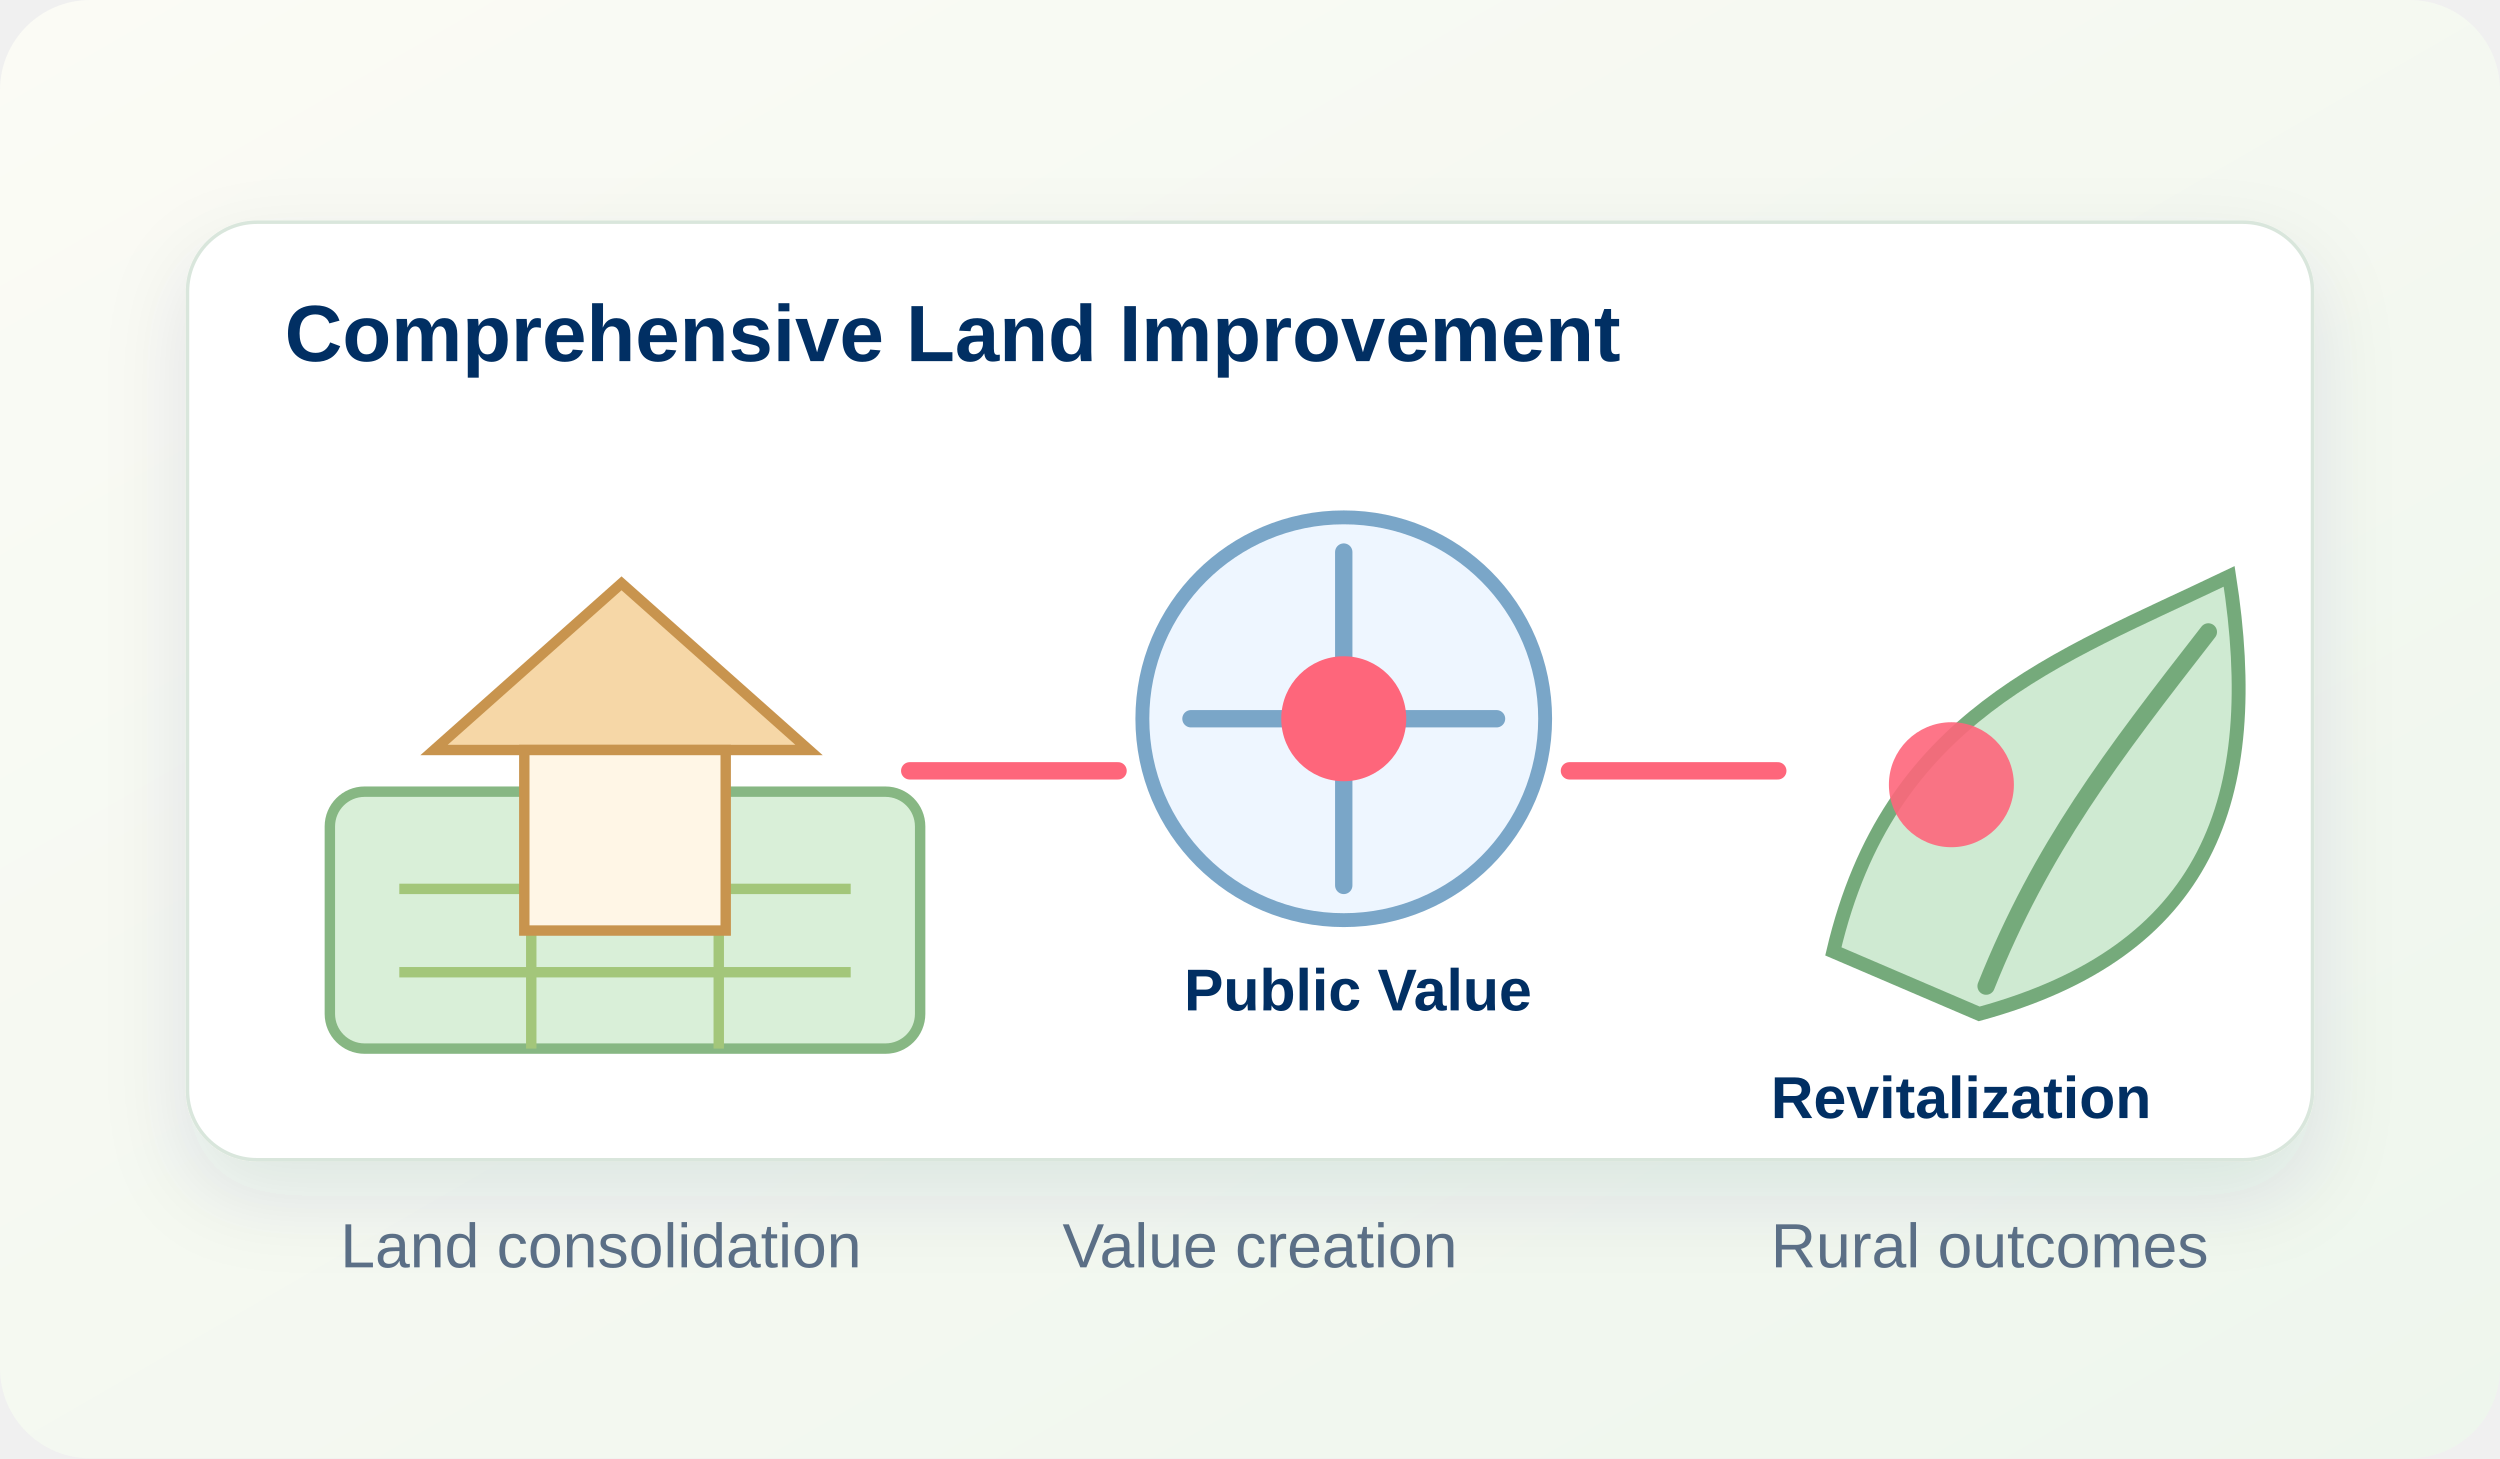
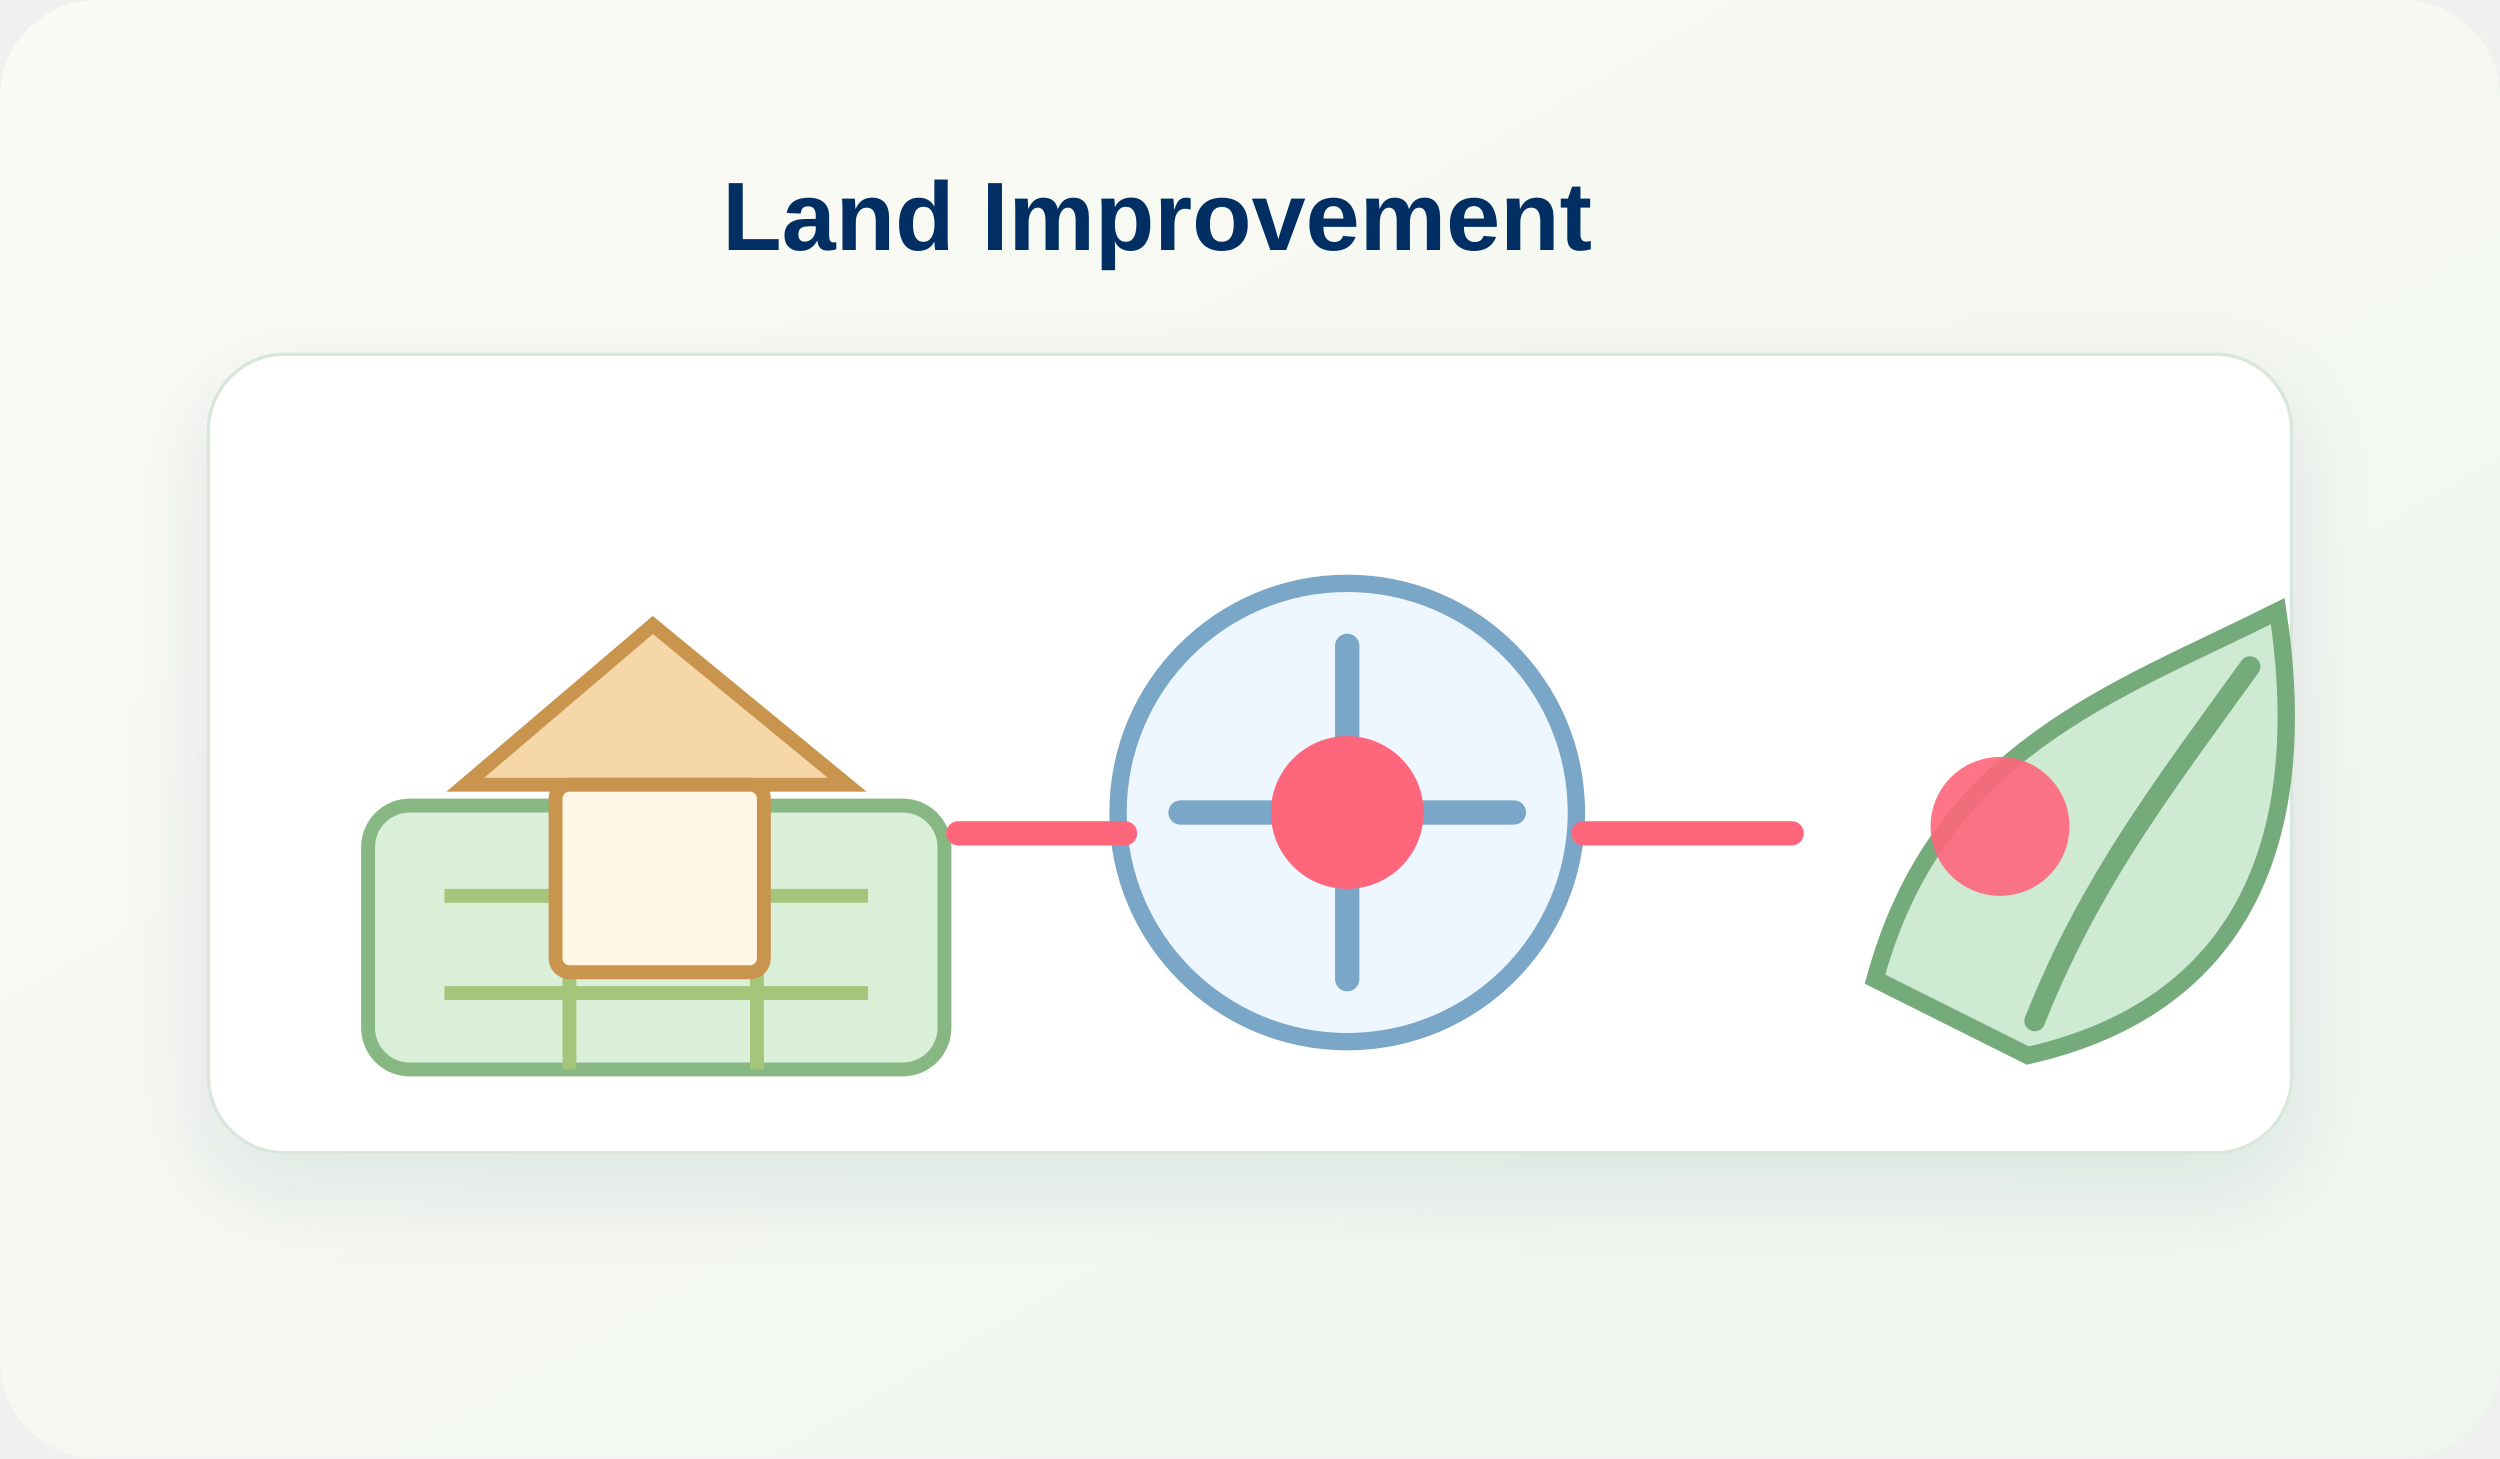
<svg xmlns="http://www.w3.org/2000/svg" viewBox="0 0 720 420" role="img" aria-labelledby="title desc">
  <defs>
    <linearGradient id="bg" x1="0" y1="0" x2="1" y2="1">
      <stop offset="0" stop-color="#fbfbf5" />
      <stop offset="1" stop-color="#eef6ed" />
    </linearGradient>
    <filter id="shadow" x="-20%" y="-20%" width="140%" height="140%">
      <feDropShadow dx="0" dy="10" stdDeviation="12" flood-color="#012f63" flood-opacity=".10" />
    </filter>
  </defs>
-   <rect width="720" height="420" rx="26" fill="url(#bg)" />
+   <rect width="720" height="420" rx="28" fill="url(#bg)" />
  <g filter="url(#shadow)">
-     <rect x="54" y="64" width="612" height="270" rx="20" fill="#fff" stroke="#d9e6dc" />
+     <rect x="60" y="102" width="600" height="230" rx="22" fill="#fff" stroke="#d9e6dc" />
  </g>
-   <text x="82" y="104" fill="#012f63" font-family="Arial, sans-serif" font-size="23" font-weight="700">Comprehensive Land Improvement</text>
-   <g transform="translate(95 138)">
-     <rect x="0" y="90" width="170" height="74" rx="10" fill="#d9efd8" stroke="#87b783" stroke-width="3" />
-     <path d="M20 118 H150 M20 142 H150 M58 92 V164 M112 92 V164" stroke="#a3c67a" stroke-width="3" />
-     <path d="M30 78 L84 30 L138 78 Z" fill="#f6d7a7" stroke="#c8944e" stroke-width="3" />
-     <rect x="56" y="78" width="58" height="52" fill="#fff6e6" stroke="#c8944e" stroke-width="3" />
+   <g transform="translate(106 154)">
+     <rect x="0" y="78" width="166" height="76" rx="12" fill="#d9efd8" stroke="#87b783" stroke-width="4" />
+     <path d="M22 104 H144 M22 132 H144 M58 80 V154 M112 80 V154" stroke="#a3c67a" stroke-width="4" />
+     <path d="M28 72 L82 26 L138 72 Z" fill="#f6d7a7" stroke="#c8944e" stroke-width="4" />
+     <rect x="54" y="72" width="60" height="54" rx="4" fill="#fff6e6" stroke="#c8944e" stroke-width="4" />
  </g>
-   <g transform="translate(315 135)">
-     <circle cx="72" cy="72" r="58" fill="#eef6ff" stroke="#7aa6c8" stroke-width="4" />
-     <path d="M72 24 V120 M28 72 H116" stroke="#7aa6c8" stroke-width="5" stroke-linecap="round" />
-     <circle cx="72" cy="72" r="18" fill="#fe667b" />
-     <text x="26" y="156" fill="#012f63" font-family="Arial, sans-serif" font-size="17" font-weight="700">Public Value</text>
+   <g transform="translate(310 150)">
+     <circle cx="78" cy="84" r="66" fill="#eef6ff" stroke="#7aa6c8" stroke-width="5" />
+     <path d="M78 36 V132 M30 84 H126" stroke="#7aa6c8" stroke-width="7" stroke-linecap="round" />
+     <circle cx="78" cy="84" r="22" fill="#fe667b" />
  </g>
-   <g transform="translate(510 148)">
-     <path d="M18 126 C34 58, 82 42, 132 18 C142 82, 126 126, 60 144 Z" fill="#cfead2" stroke="#75aa7b" stroke-width="4" />
-     <path d="M62 136 C78 96, 98 70, 126 34" fill="none" stroke="#75aa7b" stroke-width="5" stroke-linecap="round" />
-     <circle cx="52" cy="78" r="18" fill="#fe667b" opacity=".9" />
-     <text x="0" y="174" fill="#012f63" font-family="Arial, sans-serif" font-size="17" font-weight="700">Revitalization</text>
+   <g transform="translate(520 158)">
+     <path d="M20 124 C38 58, 88 42, 136 18 C146 84, 126 132, 64 146 Z" fill="#cfead2" stroke="#75aa7b" stroke-width="5" />
+     <path d="M66 136 C82 96, 102 70, 128 34" fill="none" stroke="#75aa7b" stroke-width="6" stroke-linecap="round" />
+     <circle cx="56" cy="80" r="20" fill="#fe667b" opacity=".9" />
  </g>
-   <g stroke="#fe667b" stroke-width="5" stroke-linecap="round" fill="none">
-     <path d="M262 222 H322" />
-     <path d="M452 222 H512" />
-   </g>
-   <text x="98" y="365" fill="#5b6f86" font-family="Arial, sans-serif" font-size="18">Land consolidation</text>
-   <text x="306" y="365" fill="#5b6f86" font-family="Arial, sans-serif" font-size="18">Value creation</text>
-   <text x="510" y="365" fill="#5b6f86" font-family="Arial, sans-serif" font-size="18">Rural outcomes</text>
+   <path d="M276 240 H324 M456 240 H516" stroke="#fe667b" stroke-width="7" stroke-linecap="round" />
+   <text x="208" y="72" fill="#012f63" font-family="Arial, sans-serif" font-size="28" font-weight="700">Land Improvement</text>
</svg>
